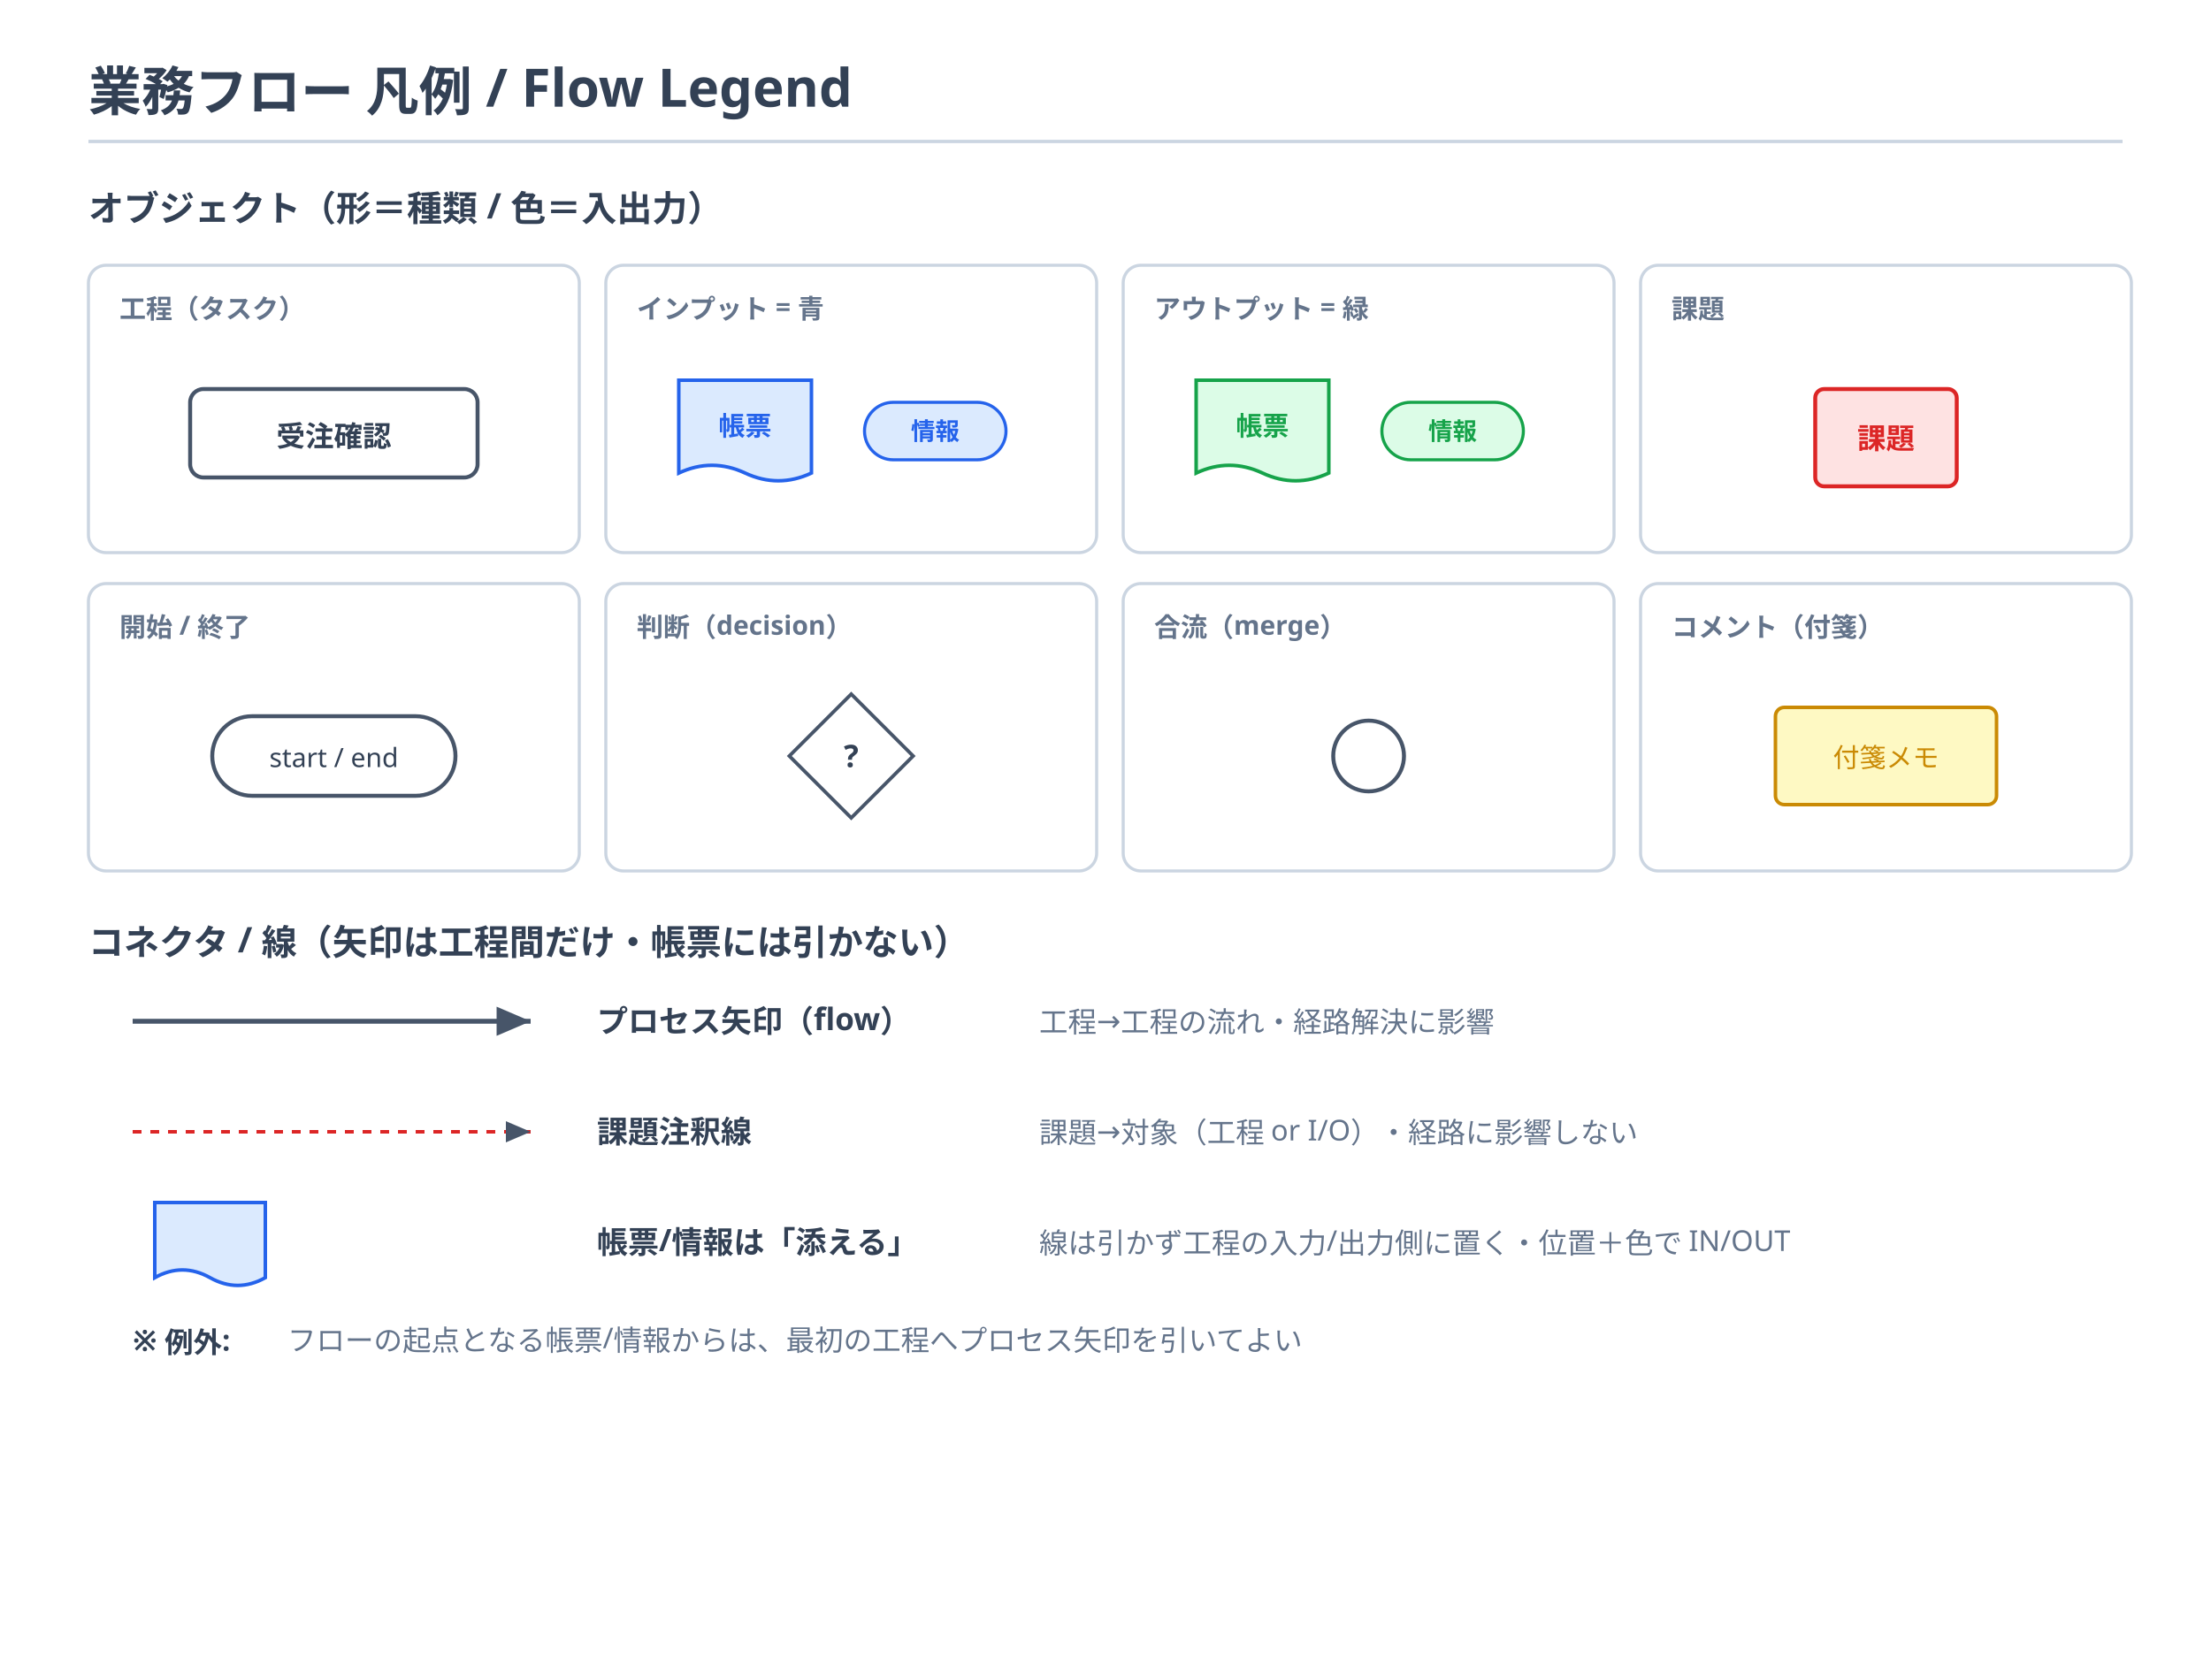
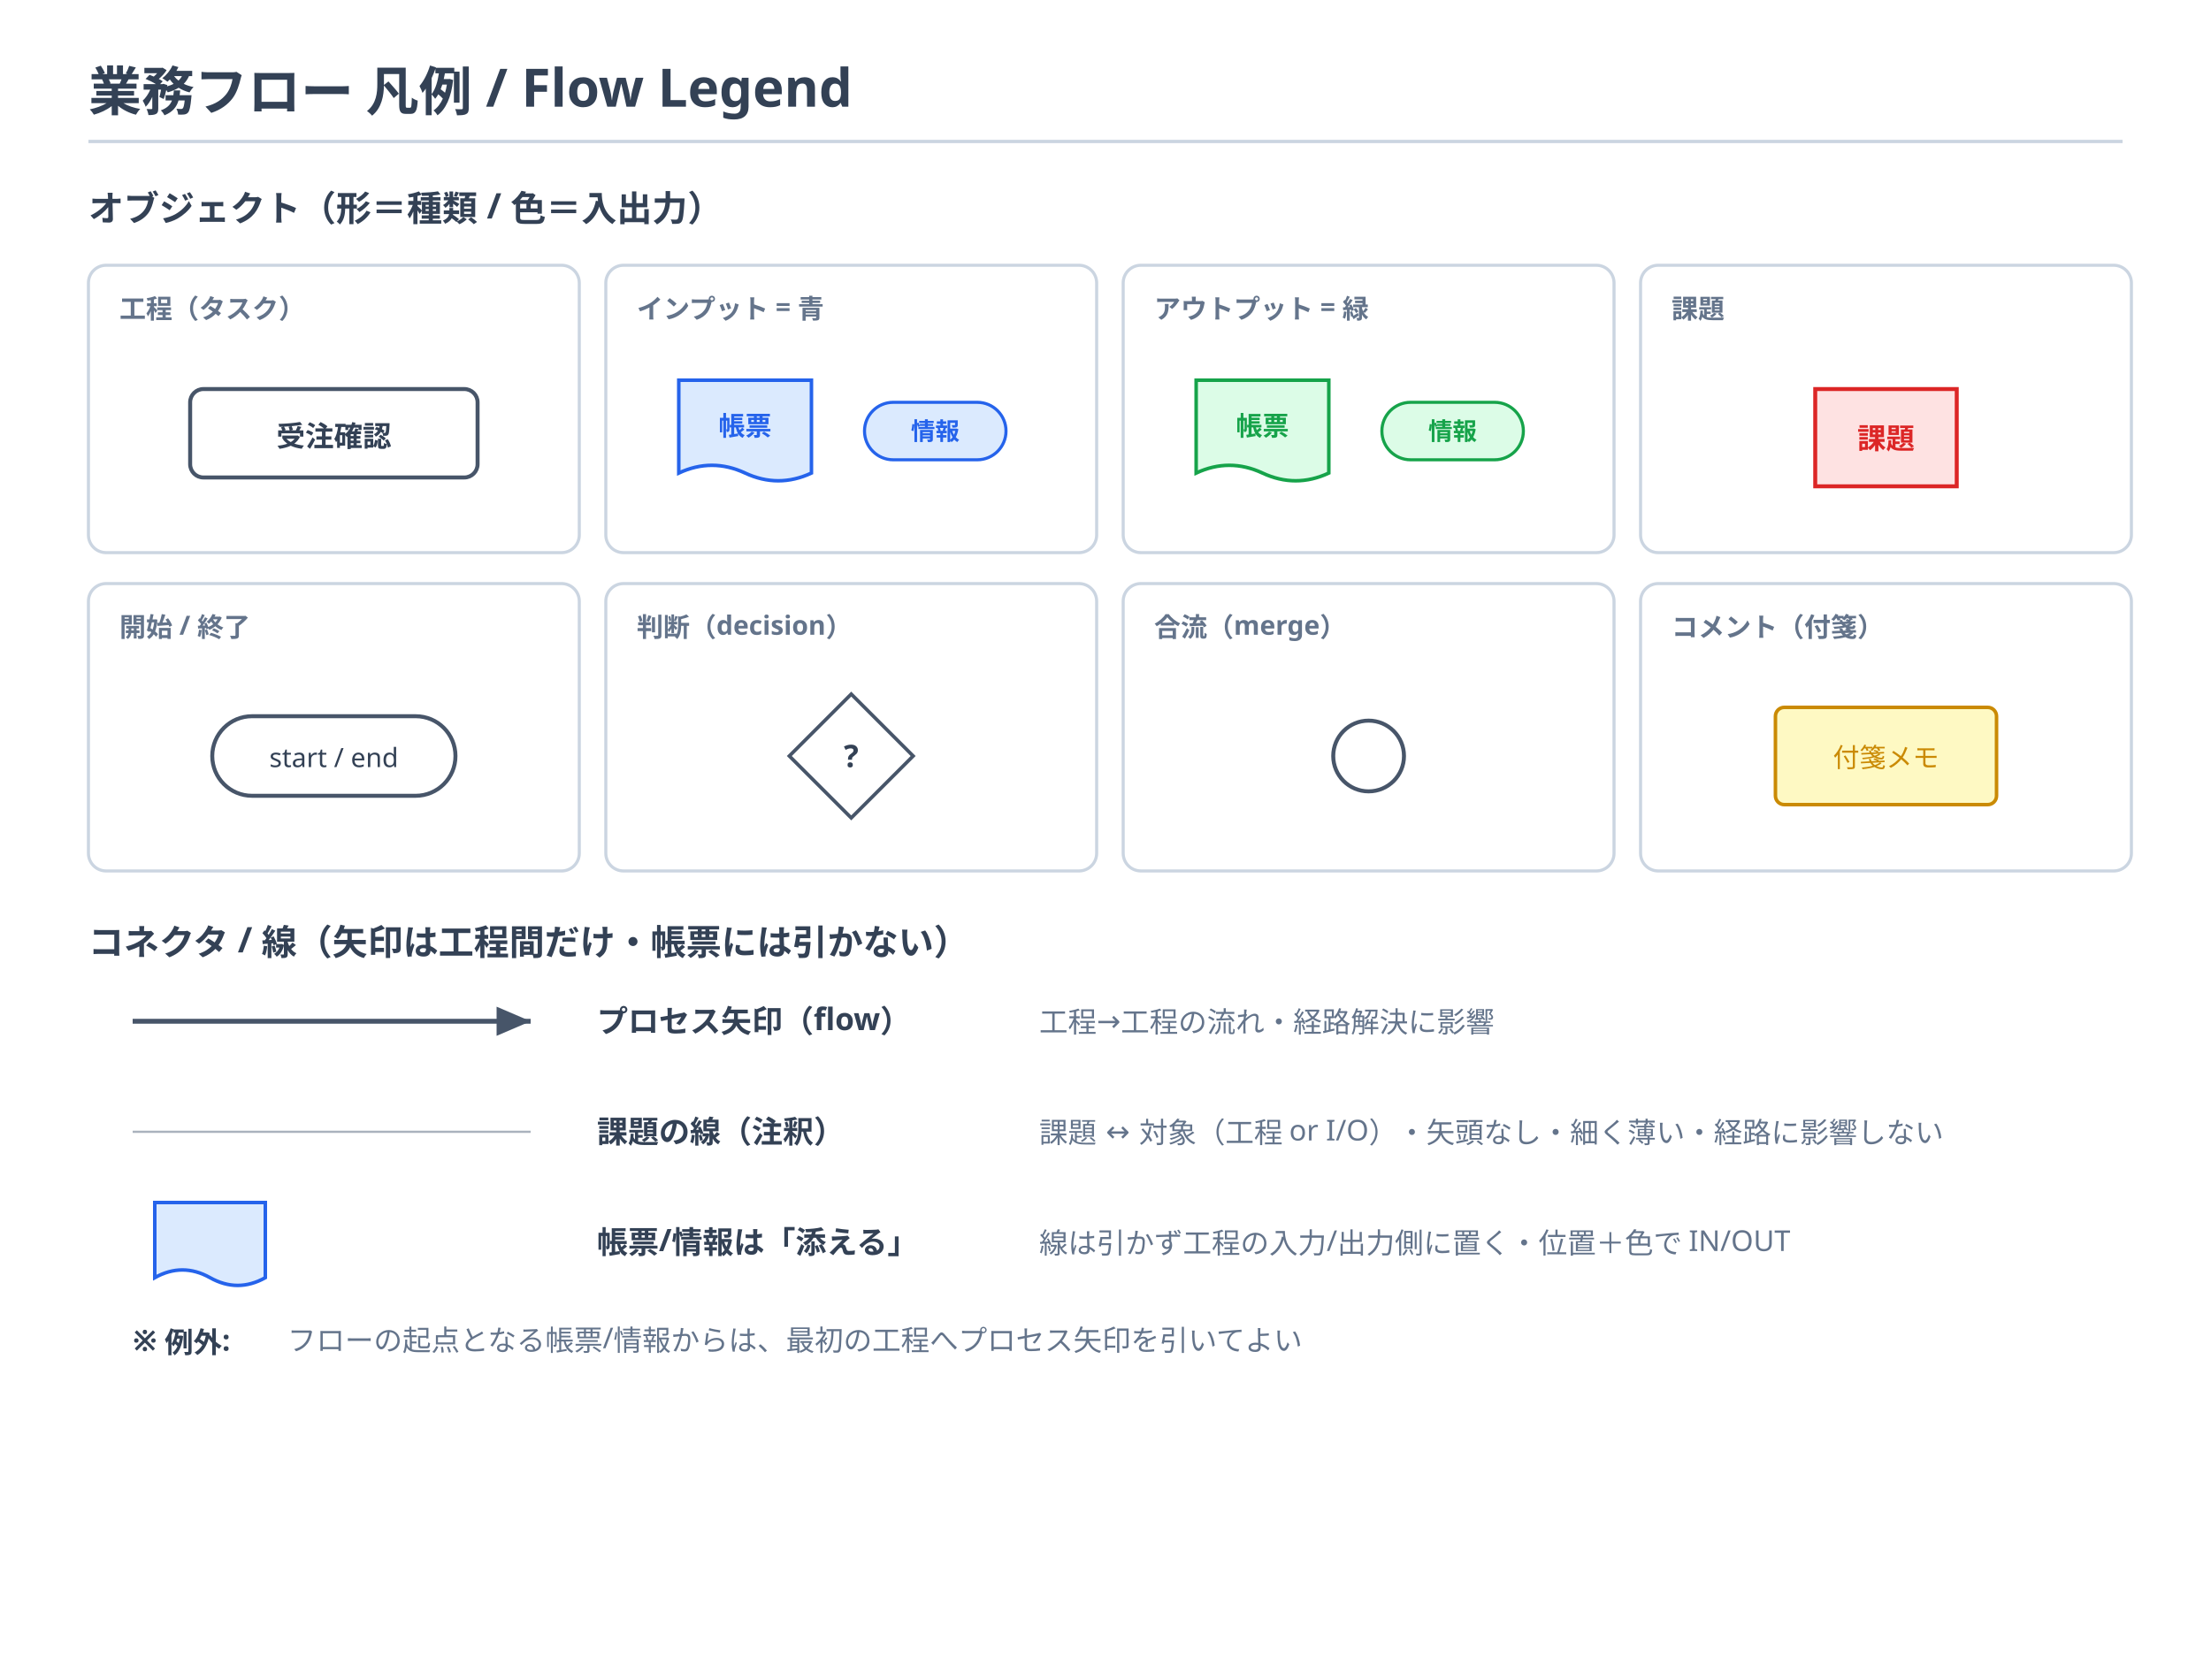
<svg xmlns="http://www.w3.org/2000/svg" width="1000" height="760" viewBox="0 0 1000 760">
  <defs>
    <marker id="arr" markerWidth="9" markerHeight="9" refX="7" refY="3" orient="auto" markerUnits="strokeWidth">
      <path d="M0,0 L7,3 L0,6 z" fill="#475569" />
    </marker>
    <marker id="arrB" markerWidth="9" markerHeight="9" refX="7" refY="3" orient="auto" markerUnits="strokeWidth">
      <path d="M0,0 L7,3 L0,6 z" fill="#2563eb" />
    </marker>
  </defs>
  <rect x="0" y="0" width="1000" height="760" rx="0" fill="#ffffff" stroke="#ffffff" stroke-width="1.4" />
  <text x="40" y="50" font-family="IPAGothic, sans-serif" font-size="24" fill="#334155" font-weight="bold" text-anchor="start">業務フロー 凡例 / Flow Legend</text>
  <line x1="40" y1="64" x2="960" y2="64" stroke="#cbd5e1" stroke-width="1.5" />
  <text x="40" y="100" font-family="IPAGothic, sans-serif" font-size="16" fill="#334155" font-weight="bold" text-anchor="start">オブジェクト（形＝種類 / 色＝入出力）</text>
  <rect x="40" y="120" width="222" height="130" rx="8" fill="#ffffff" stroke="#cbd5e1" stroke-width="1.4" />
  <text x="54" y="144" font-family="IPAGothic, sans-serif" font-size="12" fill="#64748b" font-weight="bold" text-anchor="start">工程（タスク）</text>
  <rect x="86.0" y="176" width="130" height="40" rx="6" fill="#ffffff" stroke="#475569" stroke-width="1.8" />
  <text x="151.0" y="202" font-family="IPAGothic, sans-serif" font-size="13" fill="#334155" font-weight="bold" text-anchor="middle">受注確認</text>
  <rect x="274" y="120" width="222" height="130" rx="8" fill="#ffffff" stroke="#cbd5e1" stroke-width="1.4" />
  <text x="288" y="144" font-family="IPAGothic, sans-serif" font-size="12" fill="#64748b" font-weight="bold" text-anchor="start">インプット = 青</text>
  <path d="M307.0,172 h60 v42 q-15.0,7 -30.0,0 q-15.0,-7 -30.0,0 z" fill="#dbeafe" stroke="#2563eb" stroke-width="1.6" />
  <text x="337.0" y="197.0" font-family="IPAGothic, sans-serif" font-size="12" fill="#2563eb" font-weight="bold" text-anchor="middle">帳票</text>
  <rect x="391.0" y="182" width="64" height="26" rx="13.0" fill="#dbeafe" stroke="#2563eb" stroke-width="1.4" />
  <text x="423.0" y="199.0" font-family="IPAGothic, sans-serif" font-size="11" fill="#2563eb" font-weight="bold" text-anchor="middle">情報</text>
  <rect x="508" y="120" width="222" height="130" rx="8" fill="#ffffff" stroke="#cbd5e1" stroke-width="1.4" />
  <text x="522" y="144" font-family="IPAGothic, sans-serif" font-size="12" fill="#64748b" font-weight="bold" text-anchor="start">アウトプット = 緑</text>
  <path d="M541.0,172 h60 v42 q-15.0,7 -30.0,0 q-15.0,-7 -30.0,0 z" fill="#dcfce7" stroke="#16a34a" stroke-width="1.6" />
  <text x="571.0" y="197.0" font-family="IPAGothic, sans-serif" font-size="12" fill="#16a34a" font-weight="bold" text-anchor="middle">帳票</text>
  <rect x="625.0" y="182" width="64" height="26" rx="13.0" fill="#dcfce7" stroke="#16a34a" stroke-width="1.4" />
  <text x="657.0" y="199.0" font-family="IPAGothic, sans-serif" font-size="11" fill="#16a34a" font-weight="bold" text-anchor="middle">情報</text>
  <rect x="742" y="120" width="222" height="130" rx="8" fill="#ffffff" stroke="#cbd5e1" stroke-width="1.4" />
  <text x="756" y="144" font-family="IPAGothic, sans-serif" font-size="12" fill="#64748b" font-weight="bold" text-anchor="start">課題</text>
-   <rect x="821.0" y="176" width="64" height="44" rx="4" fill="#fee2e2" stroke="#dc2626" stroke-width="1.8" />
+   <rect x="821.0" y="176" width="64" height="44" rx="0" fill="#fee2e2" stroke="#dc2626" stroke-width="1.8" />
  <text x="853.0" y="203" font-family="IPAGothic, sans-serif" font-size="13" fill="#dc2626" font-weight="bold" text-anchor="middle">課題</text>
  <rect x="40" y="264" width="222" height="130" rx="8" fill="#ffffff" stroke="#cbd5e1" stroke-width="1.4" />
  <text x="54" y="288" font-family="IPAGothic, sans-serif" font-size="12" fill="#64748b" font-weight="bold" text-anchor="start">開始 / 終了</text>
  <rect x="96.0" y="324" width="110" height="36" rx="18" fill="#ffffff" stroke="#475569" stroke-width="1.8" />
  <text x="151.0" y="347" font-family="IPAGothic, sans-serif" font-size="12" fill="#334155" font-weight="normal" text-anchor="middle">start / end</text>
  <rect x="274" y="264" width="222" height="130" rx="8" fill="#ffffff" stroke="#cbd5e1" stroke-width="1.4" />
  <text x="288" y="288" font-family="IPAGothic, sans-serif" font-size="12" fill="#64748b" font-weight="bold" text-anchor="start">判断（decision）</text>
  <polygon points="385.0,314 413.0,342 385.0,370 357.0,342" fill="#ffffff" stroke="#475569" stroke-width="1.6" />
  <text x="385.0" y="347" font-family="IPAGothic, sans-serif" font-size="14" fill="#334155" font-weight="bold" text-anchor="middle">?</text>
  <rect x="508" y="264" width="222" height="130" rx="8" fill="#ffffff" stroke="#cbd5e1" stroke-width="1.4" />
  <text x="522" y="288" font-family="IPAGothic, sans-serif" font-size="12" fill="#64748b" font-weight="bold" text-anchor="start">合流（merge）</text>
  <circle cx="619.0" cy="342" r="16" fill="#ffffff" stroke="#475569" stroke-width="1.8" />
  <rect x="742" y="264" width="222" height="130" rx="8" fill="#ffffff" stroke="#cbd5e1" stroke-width="1.4" />
  <text x="756" y="288" font-family="IPAGothic, sans-serif" font-size="12" fill="#64748b" font-weight="bold" text-anchor="start">コメント（付箋）</text>
  <rect x="803.0" y="320" width="100" height="44" rx="4" fill="#fef9c3" stroke="#ca8a04" stroke-width="1.6" />
  <text x="853.0" y="347" font-family="IPAGothic, sans-serif" font-size="12" fill="#ca8a04" font-weight="normal" text-anchor="middle">付箋メモ</text>
  <text x="40" y="432" font-family="IPAGothic, sans-serif" font-size="16" fill="#334155" font-weight="bold" text-anchor="start">コネクタ / 線（矢印は工程間だけ・帳票には引かない）</text>
  <line x1="60" y1="462" x2="240" y2="462" stroke="#475569" stroke-width="2.2" marker-end="url(#arr)" />
  <text x="270" y="467" font-family="IPAGothic, sans-serif" font-size="14" fill="#334155" font-weight="bold" text-anchor="start">プロセス矢印（flow）</text>
  <text x="470" y="467" font-family="IPAGothic, sans-serif" font-size="13" fill="#64748b" font-weight="normal" text-anchor="start">工程→工程の流れ・経路解決に影響</text>
-   <line x1="60" y1="512" x2="240" y2="512" stroke="#dc2626" stroke-width="1.6" marker-end="url(#arr)" stroke-dasharray="4 4" />
-   <text x="270" y="517" font-family="IPAGothic, sans-serif" font-size="14" fill="#334155" font-weight="bold" text-anchor="start">課題注釈線</text>
-   <text x="470" y="517" font-family="IPAGothic, sans-serif" font-size="13" fill="#64748b" font-weight="normal" text-anchor="start">課題→対象（工程 or I/O）・経路に影響しない</text>
+   <line x1="60" y1="512" x2="240" y2="512" stroke="#aab2bd" stroke-width="1.0" />
+   <text x="270" y="517" font-family="IPAGothic, sans-serif" font-size="14" fill="#334155" font-weight="bold" text-anchor="start">課題の線（注釈）</text>
+   <text x="470" y="517" font-family="IPAGothic, sans-serif" font-size="13" fill="#64748b" font-weight="normal" text-anchor="start">課題 ↔ 対象（工程 or I/O）・矢頭なし・細く薄い・経路に影響しない</text>
  <path d="M70,544 h50 v34 q-12.5,7 -25.0,0 q-12.5,-7 -25.0,0 z" fill="#dbeafe" stroke="#2563eb" stroke-width="1.6" />
  <text x="270" y="567" font-family="IPAGothic, sans-serif" font-size="14" fill="#334155" font-weight="bold" text-anchor="start">帳票/情報は「添える」</text>
  <text x="470" y="567" font-family="IPAGothic, sans-serif" font-size="13" fill="#64748b" font-weight="normal" text-anchor="start">線は引かず工程の入力/出力側に置く・位置＋色で IN/OUT</text>
  <text x="60" y="611" font-family="IPAGothic, sans-serif" font-size="13" fill="#334155" font-weight="bold" text-anchor="start">※ 例外:</text>
  <text x="130" y="611" font-family="IPAGothic, sans-serif" font-size="13" fill="#64748b" font-weight="normal" text-anchor="start">フローの起点となる帳票/情報からは、最初の工程へプロセス矢印を引いてよい</text>
</svg>
